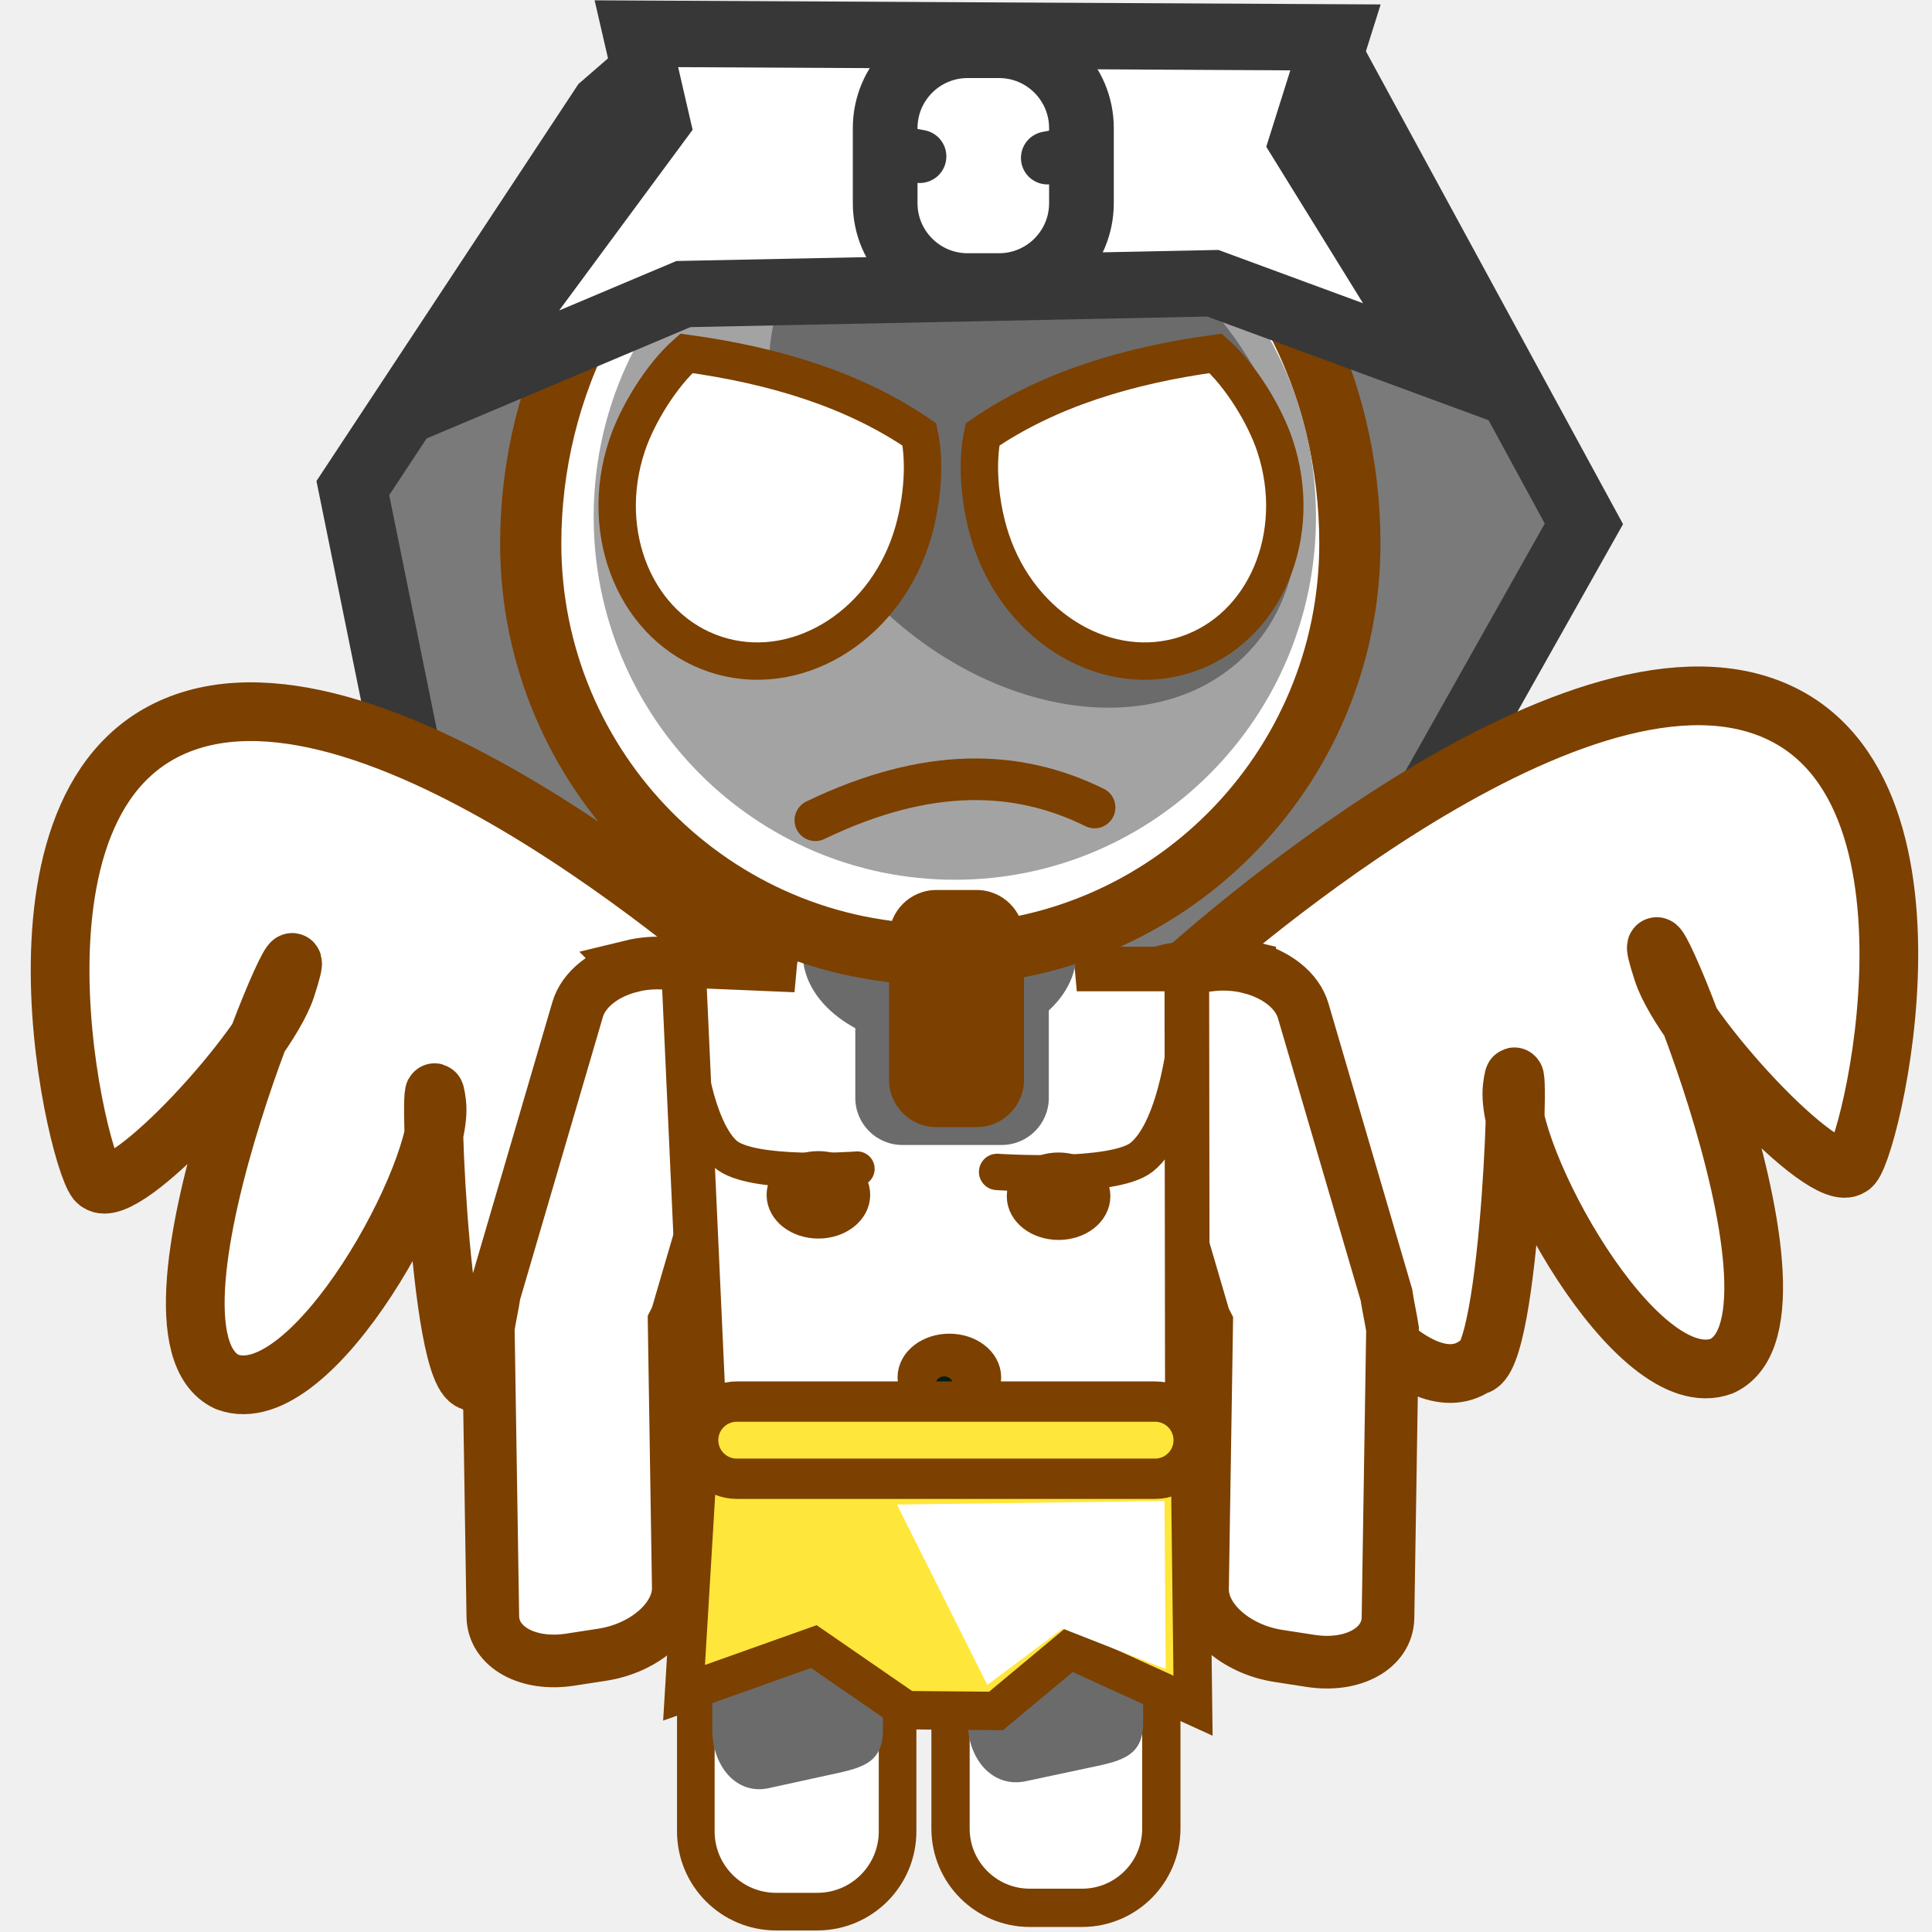
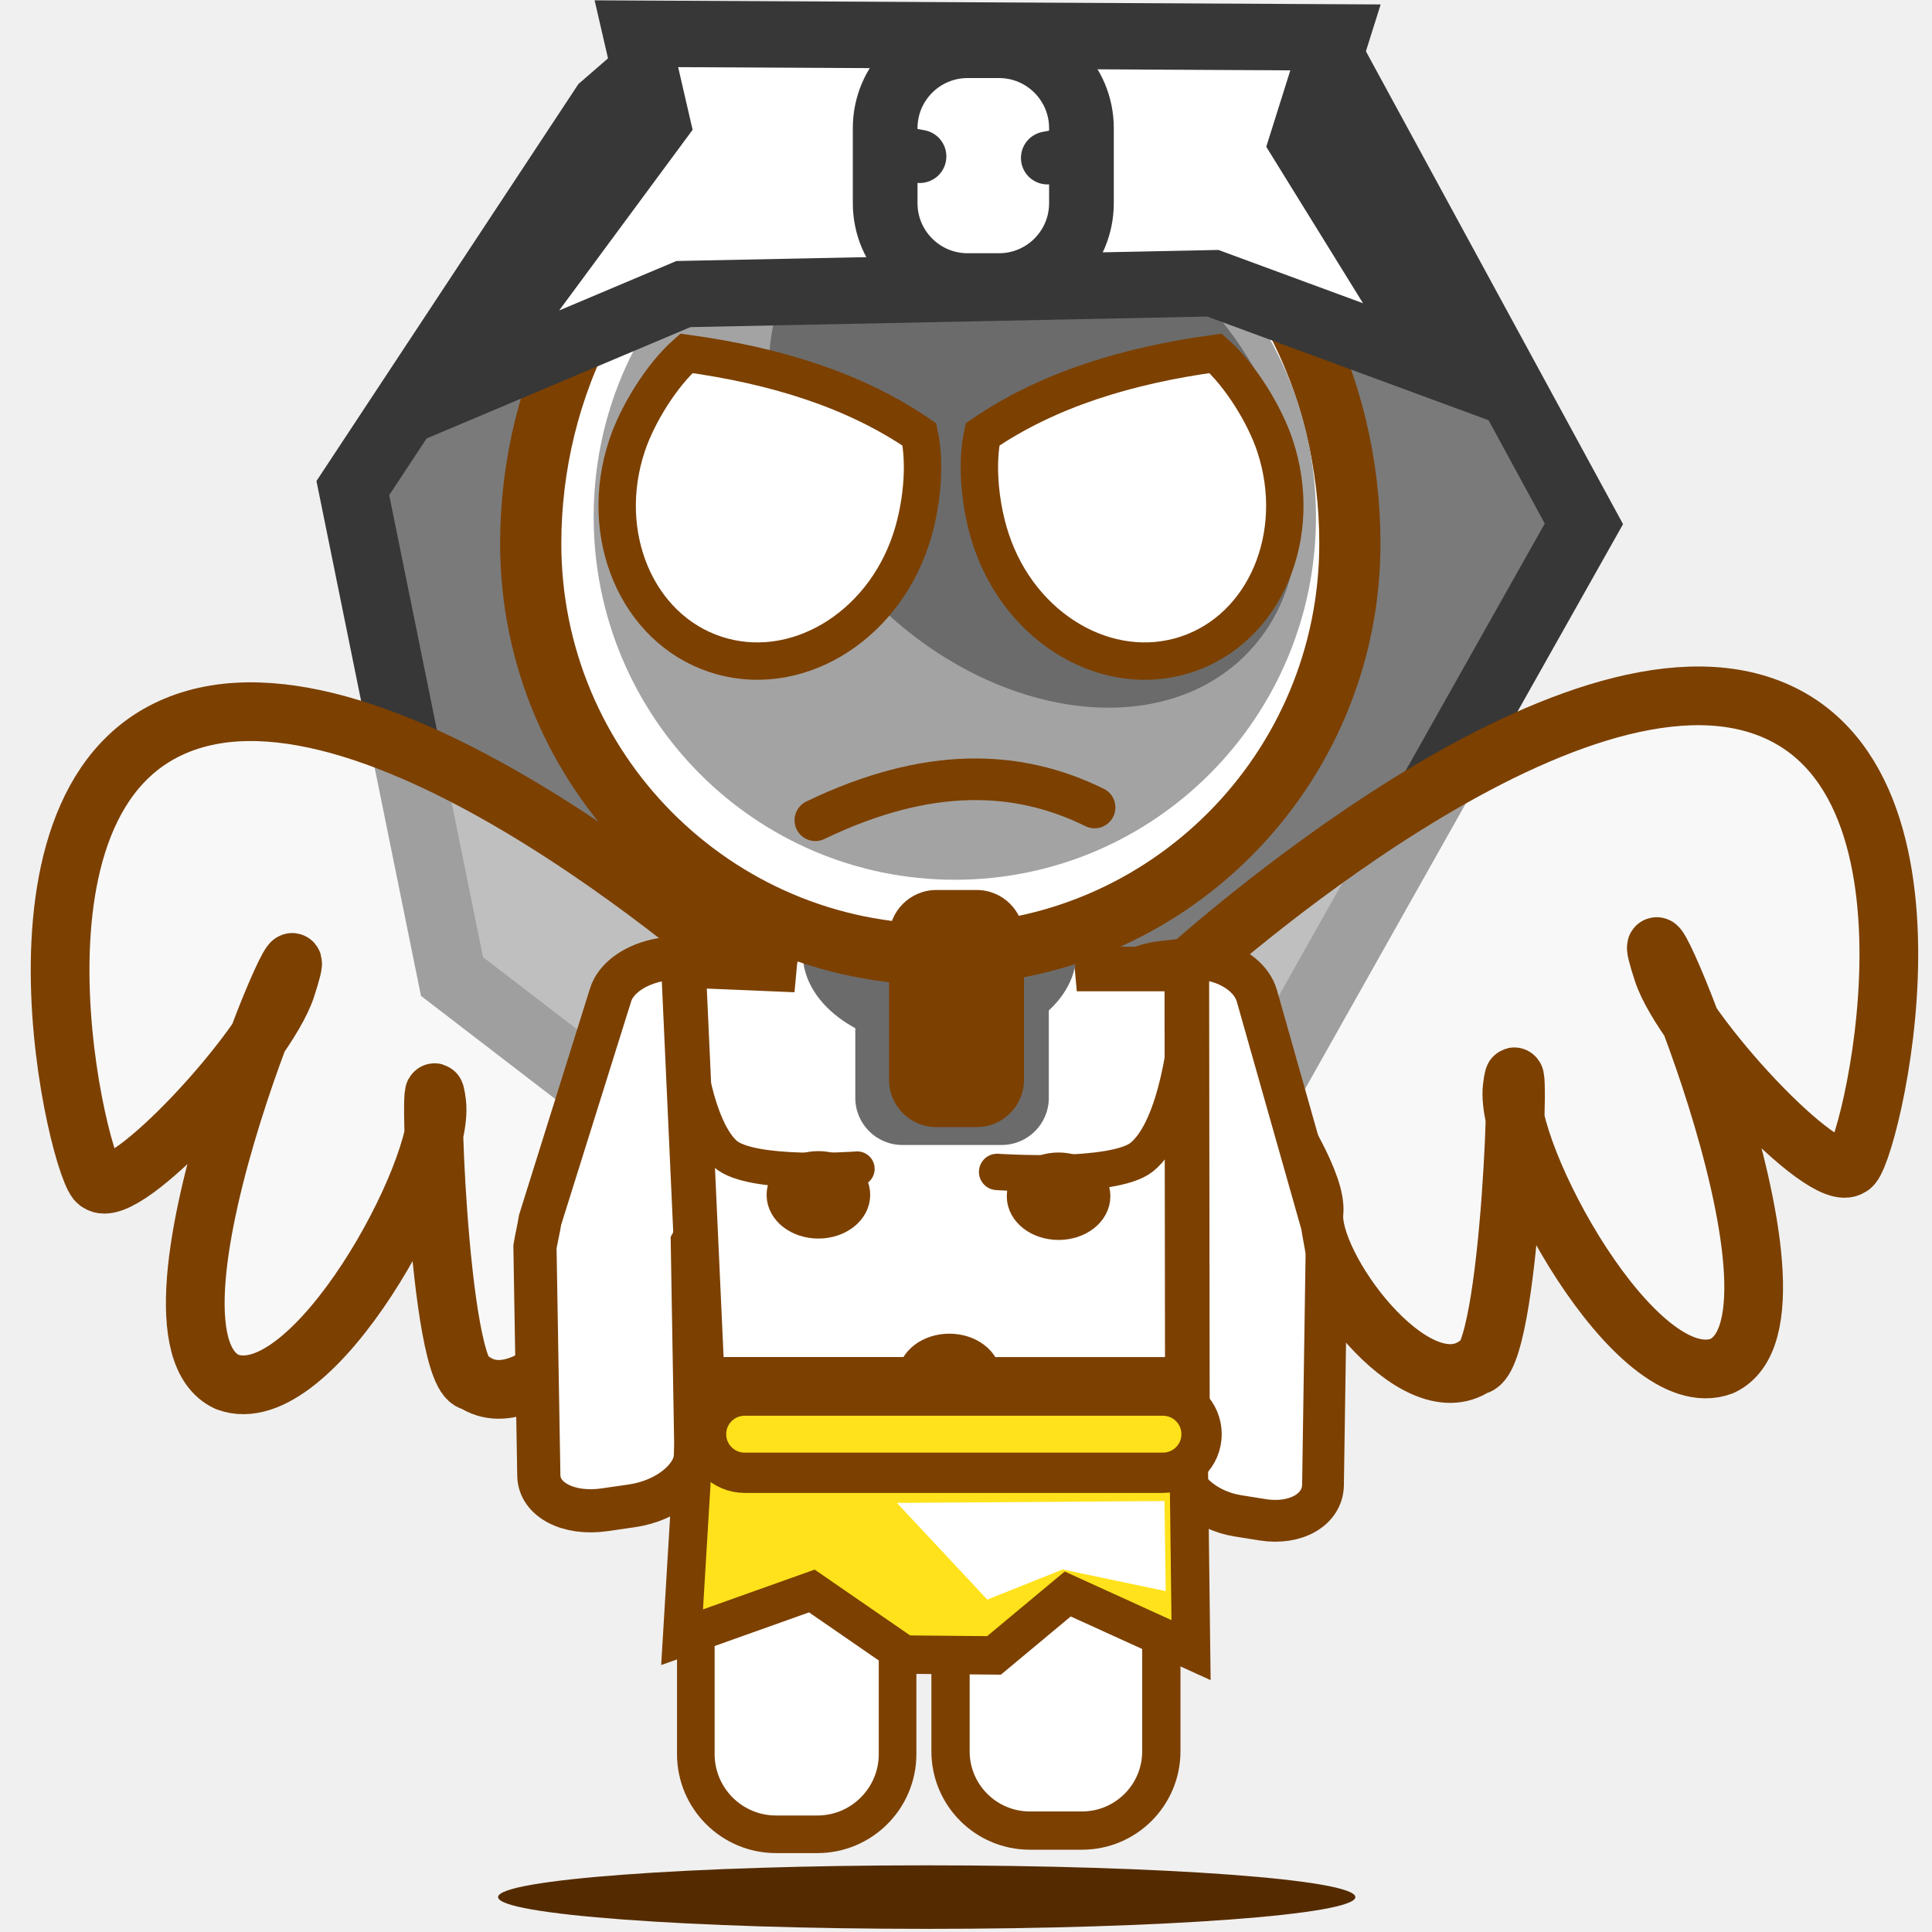
<svg xmlns="http://www.w3.org/2000/svg" width="100" height="100" viewBox="0 0 26.458 26.458" version="1.1" id="svg5" xml:space="preserve">
  <defs id="defs2">
    <linearGradient id="linearGradient13895">
      <stop style="stop-color:#000000;stop-opacity:1;" offset="0" id="stop13893" />
    </linearGradient>
    <filter style="color-interpolation-filters:sRGB;" id="filter14269" x="-0.312" y="-0.296" width="1.623" height="1.592">
      <feGaussianBlur stdDeviation="0.205" result="blur" id="feGaussianBlur14263" />
      <feComposite in="SourceGraphic" in2="blur" operator="in" result="composite1" id="feComposite14265" />
      <feComposite in="composite1" in2="composite1" operator="in" result="composite2" id="feComposite14267" />
    </filter>
    <filter style="color-interpolation-filters:sRGB;" id="filter14269-3" x="-0.312" y="-0.296" width="1.623" height="1.592">
      <feGaussianBlur stdDeviation="0.205" result="blur" id="feGaussianBlur14263-5" />
      <feComposite in="SourceGraphic" in2="blur" operator="in" result="composite1" id="feComposite14265-6" />
      <feComposite in="composite1" in2="composite1" operator="in" result="composite2" id="feComposite14267-2" />
    </filter>
    <filter style="color-interpolation-filters:sRGB;" id="filter14269-35" x="-0.312" y="-0.296" width="1.623" height="1.592">
      <feGaussianBlur stdDeviation="0.205" result="blur" id="feGaussianBlur14263-6" />
      <feComposite in="SourceGraphic" in2="blur" operator="in" result="composite1" id="feComposite14265-2" />
      <feComposite in="composite1" in2="composite1" operator="in" result="composite2" id="feComposite14267-9" />
    </filter>
    <filter style="color-interpolation-filters:sRGB;" id="filter14269-6" x="-0.312" y="-0.296" width="1.623" height="1.592">
      <feGaussianBlur stdDeviation="0.205" result="blur" id="feGaussianBlur14263-7" />
      <feComposite in="SourceGraphic" in2="blur" operator="in" result="composite1" id="feComposite14265-5" />
      <feComposite in="composite1" in2="composite1" operator="in" result="composite2" id="feComposite14267-3" />
    </filter>
    <filter style="color-interpolation-filters:sRGB;" id="filter14269-3-5" x="-0.312" y="-0.296" width="1.623" height="1.592">
      <feGaussianBlur stdDeviation="0.205" result="blur" id="feGaussianBlur14263-56" />
      <feComposite in="SourceGraphic" in2="blur" operator="in" result="composite1" id="feComposite14265-29" />
      <feComposite in="composite1" in2="composite1" operator="in" result="composite2" id="feComposite14267-1" />
    </filter>
    <filter style="color-interpolation-filters:sRGB;" id="filter14269-5" x="-0.312" y="-0.296" width="1.623" height="1.592">
      <feGaussianBlur stdDeviation="0.205" result="blur" id="feGaussianBlur14263-6-1" />
      <feComposite in="SourceGraphic" in2="blur" operator="in" result="composite1" id="feComposite14265-2-27" />
      <feComposite in="composite1" in2="composite1" operator="in" result="composite2" id="feComposite14267-9-0" />
    </filter>
    <filter style="color-interpolation-filters:sRGB;" id="filter14269-1" x="-0.312" y="-0.296" width="1.623" height="1.592">
      <feGaussianBlur stdDeviation="0.205" result="blur" id="feGaussianBlur14263-2" />
      <feComposite in="SourceGraphic" in2="blur" operator="in" result="composite1" id="feComposite14265-7" />
      <feComposite in="composite1" in2="composite1" operator="in" result="composite2" id="feComposite14267-0" />
    </filter>
    <filter style="color-interpolation-filters:sRGB;" id="filter14269-2" x="-0.312" y="-0.296" width="1.623" height="1.592">
      <feGaussianBlur stdDeviation="0.205" result="blur" id="feGaussianBlur14263-61" />
      <feComposite in="SourceGraphic" in2="blur" operator="in" result="composite1" id="feComposite14265-8" />
      <feComposite in="composite1" in2="composite1" operator="in" result="composite2" id="feComposite14267-7" />
    </filter>
    <filter style="color-interpolation-filters:sRGB;" id="filter14269-5-5" x="-0.312" y="-0.296" width="1.623" height="1.592">
      <feGaussianBlur stdDeviation="0.205" result="blur" id="feGaussianBlur14263-6-9" />
      <feComposite in="SourceGraphic" in2="blur" operator="in" result="composite1" id="feComposite14265-2-2" />
      <feComposite in="composite1" in2="composite1" operator="in" result="composite2" id="feComposite14267-9-2" />
    </filter>
    <filter style="color-interpolation-filters:sRGB;" id="filter14269-9" x="-0.312" y="-0.296" width="1.623" height="1.592">
      <feGaussianBlur stdDeviation="0.205" result="blur" id="feGaussianBlur14263-3" />
      <feComposite in="SourceGraphic" in2="blur" operator="in" result="composite1" id="feComposite14265-1" />
      <feComposite in="composite1" in2="composite1" operator="in" result="composite2" id="feComposite14267-94" />
    </filter>
    <filter style="color-interpolation-filters:sRGB;" id="filter14269-5-0" x="-0.312" y="-0.296" width="1.623" height="1.592">
      <feGaussianBlur stdDeviation="0.205" result="blur" id="feGaussianBlur14263-6-6" />
      <feComposite in="SourceGraphic" in2="blur" operator="in" result="composite1" id="feComposite14265-2-3" />
      <feComposite in="composite1" in2="composite1" operator="in" result="composite2" id="feComposite14267-9-20" />
    </filter>
    <filter style="color-interpolation-filters:sRGB;" id="filter14269-52" x="-0.312" y="-0.296" width="1.623" height="1.592">
      <feGaussianBlur stdDeviation="0.205" result="blur" id="feGaussianBlur14263-5-3" />
      <feComposite in="SourceGraphic" in2="blur" operator="in" result="composite1" id="feComposite14265-4" />
      <feComposite in="composite1" in2="composite1" operator="in" result="composite2" id="feComposite14267-74" />
    </filter>
    <filter style="color-interpolation-filters:sRGB;" id="filter14269-5-4" x="-0.312" y="-0.296" width="1.623" height="1.592">
      <feGaussianBlur stdDeviation="0.205" result="blur" id="feGaussianBlur14263-6-3" />
      <feComposite in="SourceGraphic" in2="blur" operator="in" result="composite1" id="feComposite14265-2-1" />
      <feComposite in="composite1" in2="composite1" operator="in" result="composite2" id="feComposite14267-9-4" />
    </filter>
  </defs>
  <g id="layer1">
    <path style="fill:#7a7a7a;stroke:#373737;stroke-width:0.938;stroke-linecap:round;stroke-opacity:1;stroke-dasharray:none;fill-opacity:1" d="M 8.277,1.463 4.832,6.684 6.19,13.373 9.165,15.658 17.098,15.331 21.691,7.174 18.142,0.648 h -8.925 z" id="path15" />
-     <path style="fill:#ffffff;fill-opacity:1;stroke:#7c4000;stroke-width:0.804;stroke-linecap:round;stroke-linejoin:round;stroke-dasharray:none;stroke-opacity:1" d="m 16.096,13.415 c 0,0 4.999,-4.619 7.925,-3.785 2.925,0.834 1.557,6.307 1.321,6.346 -0.353,0.276 -2.294,-1.821 -2.57,-2.665 -0.63,-1.921 2.318,4.698 0.808,5.397 -1.175,0.44 -2.983,-2.909 -2.871,-3.817 0.128,-1.034 -0.008,3.824 -0.502,3.811 -0.845,0.586 -2.286,-1.371 -2.212,-2.098 0.074,-0.727 -1.898,-3.188 -1.898,-3.188 z" id="path5" />
-     <path style="fill:#ffffff;fill-opacity:1;stroke:#7c4000;stroke-width:0.804;stroke-linecap:round;stroke-linejoin:round;stroke-dasharray:none;stroke-opacity:1" d="m 10.594,13.632 c 0,0 -4.999,-4.619 -7.925,-3.785 -2.925,0.834 -1.557,6.307 -1.321,6.346 0.353,0.276 2.294,-1.821 2.57,-2.665 0.63,-1.921 -2.318,4.698 -0.808,5.397 1.175,0.44 2.983,-2.909 2.871,-3.817 -0.128,-1.034 0.008,3.824 0.502,3.811 0.845,0.586 2.286,-1.371 2.212,-2.098 -0.074,-0.727 1.898,-3.188 1.898,-3.188 z" id="path2" />
-     <path id="path1" style="fill:#ffffff;fill-opacity:1;stroke:#7c4000;stroke-width:0.721;stroke-miterlimit:4;stroke-dasharray:none;stroke-opacity:1" d="m 17.114,13.25 c 0.36,0.09 0.65,0.31 0.733,0.593 l 1.139,3.888 c 0.024,0.16 0.059,0.309 0.084,0.469 l -0.062,3.955 c -0.007,0.418 -0.48,0.681 -1.062,0.59 l -0.44,-0.068 c -0.582,-0.09 -1.044,-0.5 -1.038,-0.917 l 0.057,-3.637 c -0.02,-0.038 -0.036,-0.076 -0.048,-0.117 L 15.338,14.117 c -0.12,-0.411 0.246,-0.792 0.82,-0.855 l 0.435,-0.048 c 0.18,-0.02 0.357,-0.005 0.521,0.035 z" />
-     <path id="rect9714" style="fill:#ffffff;fill-opacity:1;stroke:#7c4000;stroke-width:0.721;stroke-miterlimit:4;stroke-dasharray:none;stroke-opacity:1" d="m 8.643,13.233 c -0.36,0.09 -0.65,0.31 -0.733,0.593 l -1.139,3.888 c -0.024,0.16 -0.059,0.309 -0.084,0.469 l 0.062,3.955 c 0.007,0.418 0.48,0.681 1.062,0.59 l 0.44,-0.068 c 0.582,-0.09 1.044,-0.5 1.038,-0.917 l -0.057,-3.637 c 0.02,-0.038 0.036,-0.076 0.048,-0.117 L 10.418,14.1 c 0.12,-0.411 -0.246,-0.792 -0.82,-0.855 l -0.435,-0.048 c -0.18,-0.02 -0.357,-0.005 -0.521,0.035 z" />
+     <path style="fill:#ffffff;fill-opacity:0.518;stroke:#7c4000;stroke-width:0.804;stroke-linecap:round;stroke-linejoin:round;stroke-dasharray:none;stroke-opacity:1" d="m 16.096,13.415 c 0,0 4.999,-4.619 7.925,-3.785 2.925,0.834 1.557,6.307 1.321,6.346 -0.353,0.276 -2.294,-1.821 -2.57,-2.665 -0.63,-1.921 2.318,4.698 0.808,5.397 -1.175,0.44 -2.983,-2.909 -2.871,-3.817 0.128,-1.034 -0.008,3.824 -0.502,3.811 -0.845,0.586 -2.286,-1.371 -2.212,-2.098 0.074,-0.727 -1.898,-3.188 -1.898,-3.188 z" id="path5" />
+     <path style="fill:#ffffff;fill-opacity:0.518;stroke:#7c4000;stroke-width:0.804;stroke-linecap:round;stroke-linejoin:round;stroke-dasharray:none;stroke-opacity:1" d="m 10.594,13.632 c 0,0 -4.999,-4.619 -7.925,-3.785 -2.925,0.834 -1.557,6.307 -1.321,6.346 0.353,0.276 2.294,-1.821 2.57,-2.665 0.63,-1.921 -2.318,4.698 -0.808,5.397 1.175,0.44 2.983,-2.909 2.871,-3.817 -0.128,-1.034 0.008,3.824 0.502,3.811 0.845,0.586 2.286,-1.371 2.212,-2.098 -0.074,-0.727 1.898,-3.188 1.898,-3.188 z" id="path2" />
+     <path id="path1" style="fill:#ffffff;fill-opacity:1;stroke:#7c4000;stroke-width:0.572;stroke-miterlimit:4;stroke-dasharray:none;stroke-opacity:1" d="m 16.642,13.163 c 0.28,0.072 0.507,0.25 0.571,0.477 l 0.888,3.133 c 0.019,0.129 0.046,0.249 0.065,0.377 l -0.048,3.187 c -0.005,0.336 -0.374,0.548 -0.827,0.476 L 16.948,20.758 c -0.453,-0.073 -0.814,-0.403 -0.808,-0.739 l 0.045,-2.93 c -0.015,-0.03 -0.028,-0.061 -0.037,-0.094 l -0.888,-3.133 c -0.094,-0.331 0.191,-0.638 0.639,-0.688 l 0.339,-0.039 c 0.14,-0.016 0.278,-0.004 0.406,0.029 z" />
+     <path id="rect9714" style="fill:#ffffff;fill-opacity:1;stroke:#7c4000;stroke-width:0.591;stroke-miterlimit:4;stroke-dasharray:none;stroke-opacity:1" d="m 8.983,13.155 c -0.305,0.071 -0.551,0.246 -0.621,0.469 l -0.965,3.08 c -0.02,0.126 -0.05,0.245 -0.071,0.371 l 0.053,3.133 c 0.006,0.331 0.407,0.539 0.899,0.468 l 0.373,-0.054 C 9.143,20.552 9.535,20.227 9.53,19.896 L 9.481,17.015 c 0.017,-0.03 0.03,-0.06 0.04,-0.092 L 10.487,13.842 C 10.589,13.517 10.279,13.215 9.792,13.165 L 9.424,13.127 C 9.272,13.112 9.122,13.123 8.983,13.155 Z" />
    <path id="rect9738" style="fill:#ffffff;fill-opacity:1;stroke:#7c4000;stroke-width:0.611;stroke-miterlimit:4;stroke-dasharray:none;stroke-opacity:1" d="m 12.814,11.421 c -1.159,1.96e-4 -2.123,0.806 -2.213,1.85 l -1.242,-0.052 0.29,6.362 c 3.149,2.313 4.636,1.316 6.612,-0.051 l -0.008,-6.26 h -1.226 c -0.09,-1.044 -1.054,-1.85 -2.213,-1.85 z" />
-     <rect style="fill:#ffffff;fill-opacity:1;stroke:#7c4000;stroke-width:0.515;stroke-opacity:1" id="rect46" width="2.763" height="6.245" x="9.529" y="19.934" ry="1.099" />
-     <rect style="fill:#ffffff;fill-opacity:1;stroke:#7c4000;stroke-width:0.524;stroke-opacity:1" id="rect47" width="2.887" height="6.172" x="13.017" y="19.955" ry="1.086" />
-     <path id="path47" style="fill:#6b6b6b;fill-opacity:1;stroke-width:0.423" d="m 10.582,19.584 h 0.682 c 0.459,0 0.828,0.391 0.828,0.877 v 3.228 c 0,0.486 -0.33,0.529 -0.779,0.627 l -0.786,0.172 c -0.449,0.098 -0.773,-0.313 -0.773,-0.799 v -3.228 c 0,-0.486 0.369,-0.877 0.828,-0.877 z" />
-     <path id="path48" style="fill:#6b6b6b;fill-opacity:1;stroke-width:0.429" d="m 14.104,19.489 h 0.7 c 0.471,0 0.851,0.391 0.851,0.877 v 3.228 c 0,0.486 -0.339,0.529 -0.8,0.627 l -0.807,0.172 c -0.462,0.098 -0.794,-0.313 -0.794,-0.799 v -3.228 c 0,-0.486 0.379,-0.877 0.851,-0.877 z" />
-     <path id="path8" style="fill:#ffe63a;fill-opacity:1;stroke:#7c4000;stroke-width:0.526;stroke-miterlimit:4;stroke-dasharray:none;stroke-opacity:1" d="m 9.583,19.608 -0.215,3.574 1.777,-0.633 1.263,0.871 1.232,0.011 1.009,-0.841 1.689,0.769 -0.046,-3.75 z" />
+     <rect style="fill:#ffffff;fill-opacity:1;stroke:#7c4000;stroke-width:0.515;stroke-opacity:1" id="rect46" width="2.763" height="6.245" x="9.529" y="18.875" ry="1.099" />
+     <rect style="fill:#ffffff;fill-opacity:1;stroke:#7c4000;stroke-width:0.524;stroke-opacity:1" id="rect47" width="2.887" height="6.172" x="13.017" y="18.897" ry="1.086" />
+     <path id="path8" style="fill:#ffe21b;fill-opacity:1;stroke:#7c4000;stroke-width:0.526;stroke-miterlimit:4;stroke-dasharray:none;stroke-opacity:1" d="m 9.556,18.847 -0.215,3.574 1.777,-0.633 1.263,0.871 1.232,0.011 1.009,-0.841 1.689,0.769 -0.046,-3.75 z" />
    <ellipse style="fill:#6b6b6b;fill-opacity:1;stroke:none;stroke-width:0.215;stroke-miterlimit:4;stroke-dasharray:none;stroke-opacity:1" id="ellipse49" cx="12.866" cy="13.057" rx="1.873" ry="1.299" />
    <path style="fill:none;fill-opacity:1;stroke:#7c4000;stroke-width:0.478;stroke-linecap:round;stroke-dasharray:none;stroke-opacity:1" d="m 9.366,14.016 c 0,0 0.102,1.376 0.567,1.787 0.355,0.314 1.806,0.204 1.806,0.204" id="path23" />
    <g id="g29" transform="matrix(0.2872819,0,0,-0.2872205,1.069998,28.36261)" style="fill:#7c4000;fill-opacity:1;stroke:#7c4000;stroke-opacity:1">
      <ellipse style="fill:#7c4000;fill-opacity:1;stroke:#7c4000;stroke-width:1.633;stroke-dasharray:none;stroke-opacity:1" id="path28" cx="35.288" cy="41.779" rx="1.653" ry="1.268" />
      <ellipse style="fill:#7c4000;fill-opacity:1;stroke:#7c4000;stroke-width:1.243;stroke-dasharray:none;stroke-opacity:1" id="ellipse28" cx="35.327" cy="41.805" rx="1.191" ry="1.018" />
      <ellipse style="fill:#7c4000;fill-opacity:1;stroke:#7c4000;stroke-width:0.947;stroke-dasharray:none;stroke-opacity:1" id="ellipse29" cx="35.043" cy="41.491" rx="0.871" ry="0.809" />
    </g>
    <path style="fill:none;fill-opacity:1;stroke:#7c4000;stroke-width:0.498;stroke-linecap:round;stroke-dasharray:none;stroke-opacity:1" d="m 16.256,14.078 c 0,0 -0.112,1.362 -0.621,1.769 -0.389,0.311 -1.98,0.202 -1.98,0.202" id="path14" />
    <rect style="fill:#6b6b6b;fill-opacity:1;stroke:none;stroke-width:1.798;stroke-linecap:round;stroke-dasharray:none;stroke-opacity:1" id="rect17" width="2.65" height="3.234" x="11.713" y="12.446" ry="0.645" />
    <g id="g16" transform="matrix(-0.2872819,0,0,-0.2872205,24.63436,28.38162)" style="fill:#7c4000;fill-opacity:1;stroke:#7c4000;stroke-opacity:1">
      <ellipse style="fill:#7c4000;fill-opacity:1;stroke:#7c4000;stroke-width:1.633;stroke-dasharray:none;stroke-opacity:1" id="ellipse14" cx="35.288" cy="41.779" rx="1.653" ry="1.268" />
      <ellipse style="fill:#7c4000;fill-opacity:1;stroke:#7c4000;stroke-width:1.243;stroke-dasharray:none;stroke-opacity:1" id="ellipse15" cx="35.327" cy="41.805" rx="1.191" ry="1.018" />
      <ellipse style="fill:#7c4000;fill-opacity:1;stroke:#7c4000;stroke-width:0.947;stroke-dasharray:none;stroke-opacity:1" id="ellipse16" cx="35.043" cy="41.491" rx="0.871" ry="0.809" />
    </g>
    <g id="g19" transform="matrix(0.2872819,0,0,-0.2872205,2.863568,30.86274)" style="fill:#001e14;fill-opacity:1;stroke:#7c4000;stroke-opacity:1">
      <ellipse style="fill:#001e14;fill-opacity:1;stroke:#7c4000;stroke-width:1.633;stroke-dasharray:none;stroke-opacity:1" id="ellipse17" cx="35.288" cy="41.779" rx="1.653" ry="1.268" />
      <ellipse style="fill:#001e14;fill-opacity:1;stroke:#7c4000;stroke-width:1.243;stroke-dasharray:none;stroke-opacity:1" id="ellipse18" cx="35.327" cy="41.805" rx="1.191" ry="1.018" />
      <ellipse style="fill:#001e14;fill-opacity:1;stroke:#7c4000;stroke-width:0.947;stroke-dasharray:none;stroke-opacity:1" id="ellipse19" cx="35.043" cy="41.491" rx="0.871" ry="0.809" />
    </g>
-     <rect style="fill:#ffe63a;fill-opacity:1;stroke:#7c4000;stroke-width:0.552;stroke-linecap:round;stroke-dasharray:none;stroke-opacity:1" id="rect18" width="6.786" height="1.057" x="9.561" y="19.194" ry="0.529" />
-     <path style="fill:#ffffff;fill-opacity:1;stroke:none;stroke-width:0.45;stroke-linecap:round;stroke-dasharray:none;stroke-opacity:1" d="m 12.283,20.604 3.664,-0.048 0.017,2.301 -1.411,-0.554 -1.032,0.771 z" id="path18" />
+     <rect style="fill:#ffe21b;fill-opacity:1;stroke:#7c4000;stroke-width:0.552;stroke-linecap:round;stroke-dasharray:none;stroke-opacity:1" id="rect18" width="6.786" height="1.057" x="9.669" y="19.112" ry="0.529" />
+     <path style="fill:#ffffff;fill-opacity:1;stroke:none;stroke-width:0.329;stroke-linecap:round;stroke-dasharray:none;stroke-opacity:1" d="m 12.283,20.582 3.664,-0.026 0.017,1.234 -1.411,-0.297 -1.032,0.413 z" id="path18" />
    <path id="ellipse3" style="fill:#ffffff;fill-opacity:1;stroke:#7c4000;stroke-width:0.838;stroke-miterlimit:4;stroke-dasharray:none;stroke-opacity:1" d="M 10.224,2.179 C 8.314,3.129 7.268,5.302 7.268,7.442 c -1.098e-4,3.11 2.511,5.631 5.609,5.631 3.098,-6.6e-5 5.61,-2.521 5.609,-5.631 -6e-5,-2.177 -1.033,-4.348 -2.993,-5.279 -0.618,-0.626 -4.621,-0.699 -5.27,0.017 z" />
    <ellipse style="fill:#a3a3a3;fill-opacity:1;stroke:none;stroke-width:0.297;stroke-miterlimit:4;stroke-dasharray:none;stroke-opacity:1" id="ellipse4" cx="13.076" cy="7.077" rx="4.946" ry="4.971" />
    <ellipse style="fill:#6b6b6b;fill-opacity:1;stroke:none;stroke-width:0.844;stroke-dasharray:none;stroke-opacity:1" id="ellipse8-6" cx="5.897" cy="14.122" rx="3.057" ry="4.092" transform="matrix(0.7296941,-0.6837737,0.6973297,0.7167505,0,0)" />
    <path id="path12-1" style="fill:#ffffff;fill-opacity:1;stroke:#7c4000;stroke-width:0.512;stroke-miterlimit:4;stroke-dasharray:none;stroke-opacity:1" d="M 9.4,4.839 C 9.067,5.131 8.73,5.669 8.586,6.105 8.181,7.326 8.723,8.605 9.797,8.961 10.871,9.317 12.069,8.615 12.474,7.393 12.619,6.957 12.683,6.384 12.591,5.95 11.699,5.337 10.604,5.004 9.4,4.839 Z" />
    <path id="path3" style="fill:#ffffff;fill-opacity:1;stroke:#7c4000;stroke-width:0.512;stroke-miterlimit:4;stroke-dasharray:none;stroke-opacity:1" d="m 16.647,4.839 c 0.333,0.293 0.669,0.83 0.814,1.266 0.405,1.222 -0.138,2.5 -1.211,2.856 C 15.175,9.317 13.977,8.615 13.572,7.393 13.427,6.957 13.363,6.384 13.455,5.95 14.347,5.337 15.442,5.004 16.647,4.839 Z" />
    <path style="fill:none;fill-opacity:1;stroke:#7c4000;stroke-width:0.57;stroke-linecap:round;stroke-dasharray:none;stroke-opacity:1" d="m 11.166,11.233 c 1.544,-0.743 2.776,-0.692 3.824,-0.175" id="path12" />
    <path style="fill:#ffffff;stroke:#373737;stroke-width:0.909;stroke-linecap:round;stroke-dasharray:none;stroke-opacity:1" d="M 6.307,5.315 9.359,4.027 16.609,3.879 19.746,5.035 17.837,1.948 18.289,0.512 8.715,0.462 8.995,1.676 Z" id="path16" />
    <rect style="fill:#7c4000;fill-opacity:1;stroke:none;stroke-width:1.504;stroke-linecap:round;stroke-dasharray:none;stroke-opacity:1" id="rect16" width="1.848" height="3.247" x="12.175" y="12.188" ry="0.648" />
    <rect style="fill:#ffffff;fill-opacity:1;stroke:#373737;stroke-width:0.886;stroke-linecap:round;stroke-dasharray:none;stroke-opacity:1" id="rect19" width="2.688" height="3.285" x="12.122" y="0.626" ry="1.129" />
    <path style="fill:#ffffff;fill-opacity:1;stroke:#373737;stroke-width:0.728;stroke-linecap:round;stroke-dasharray:none;stroke-opacity:1" d="m 12.078,2.047 0.518,0.095" id="path19" />
    <path style="fill:#ffffff;fill-opacity:1;stroke:#373737;stroke-width:0.725;stroke-linecap:round;stroke-dasharray:none;stroke-opacity:1" d="m 14.845,2.065 -0.501,0.098" id="path20" />
+     <ellipse style="fill:#542b00;fill-opacity:1;stroke-width:0.644;stroke-linecap:round;stroke-linejoin:round" id="path4" cx="12.691" cy="25.98" rx="5.87" ry="0.435" />
  </g>
</svg>
